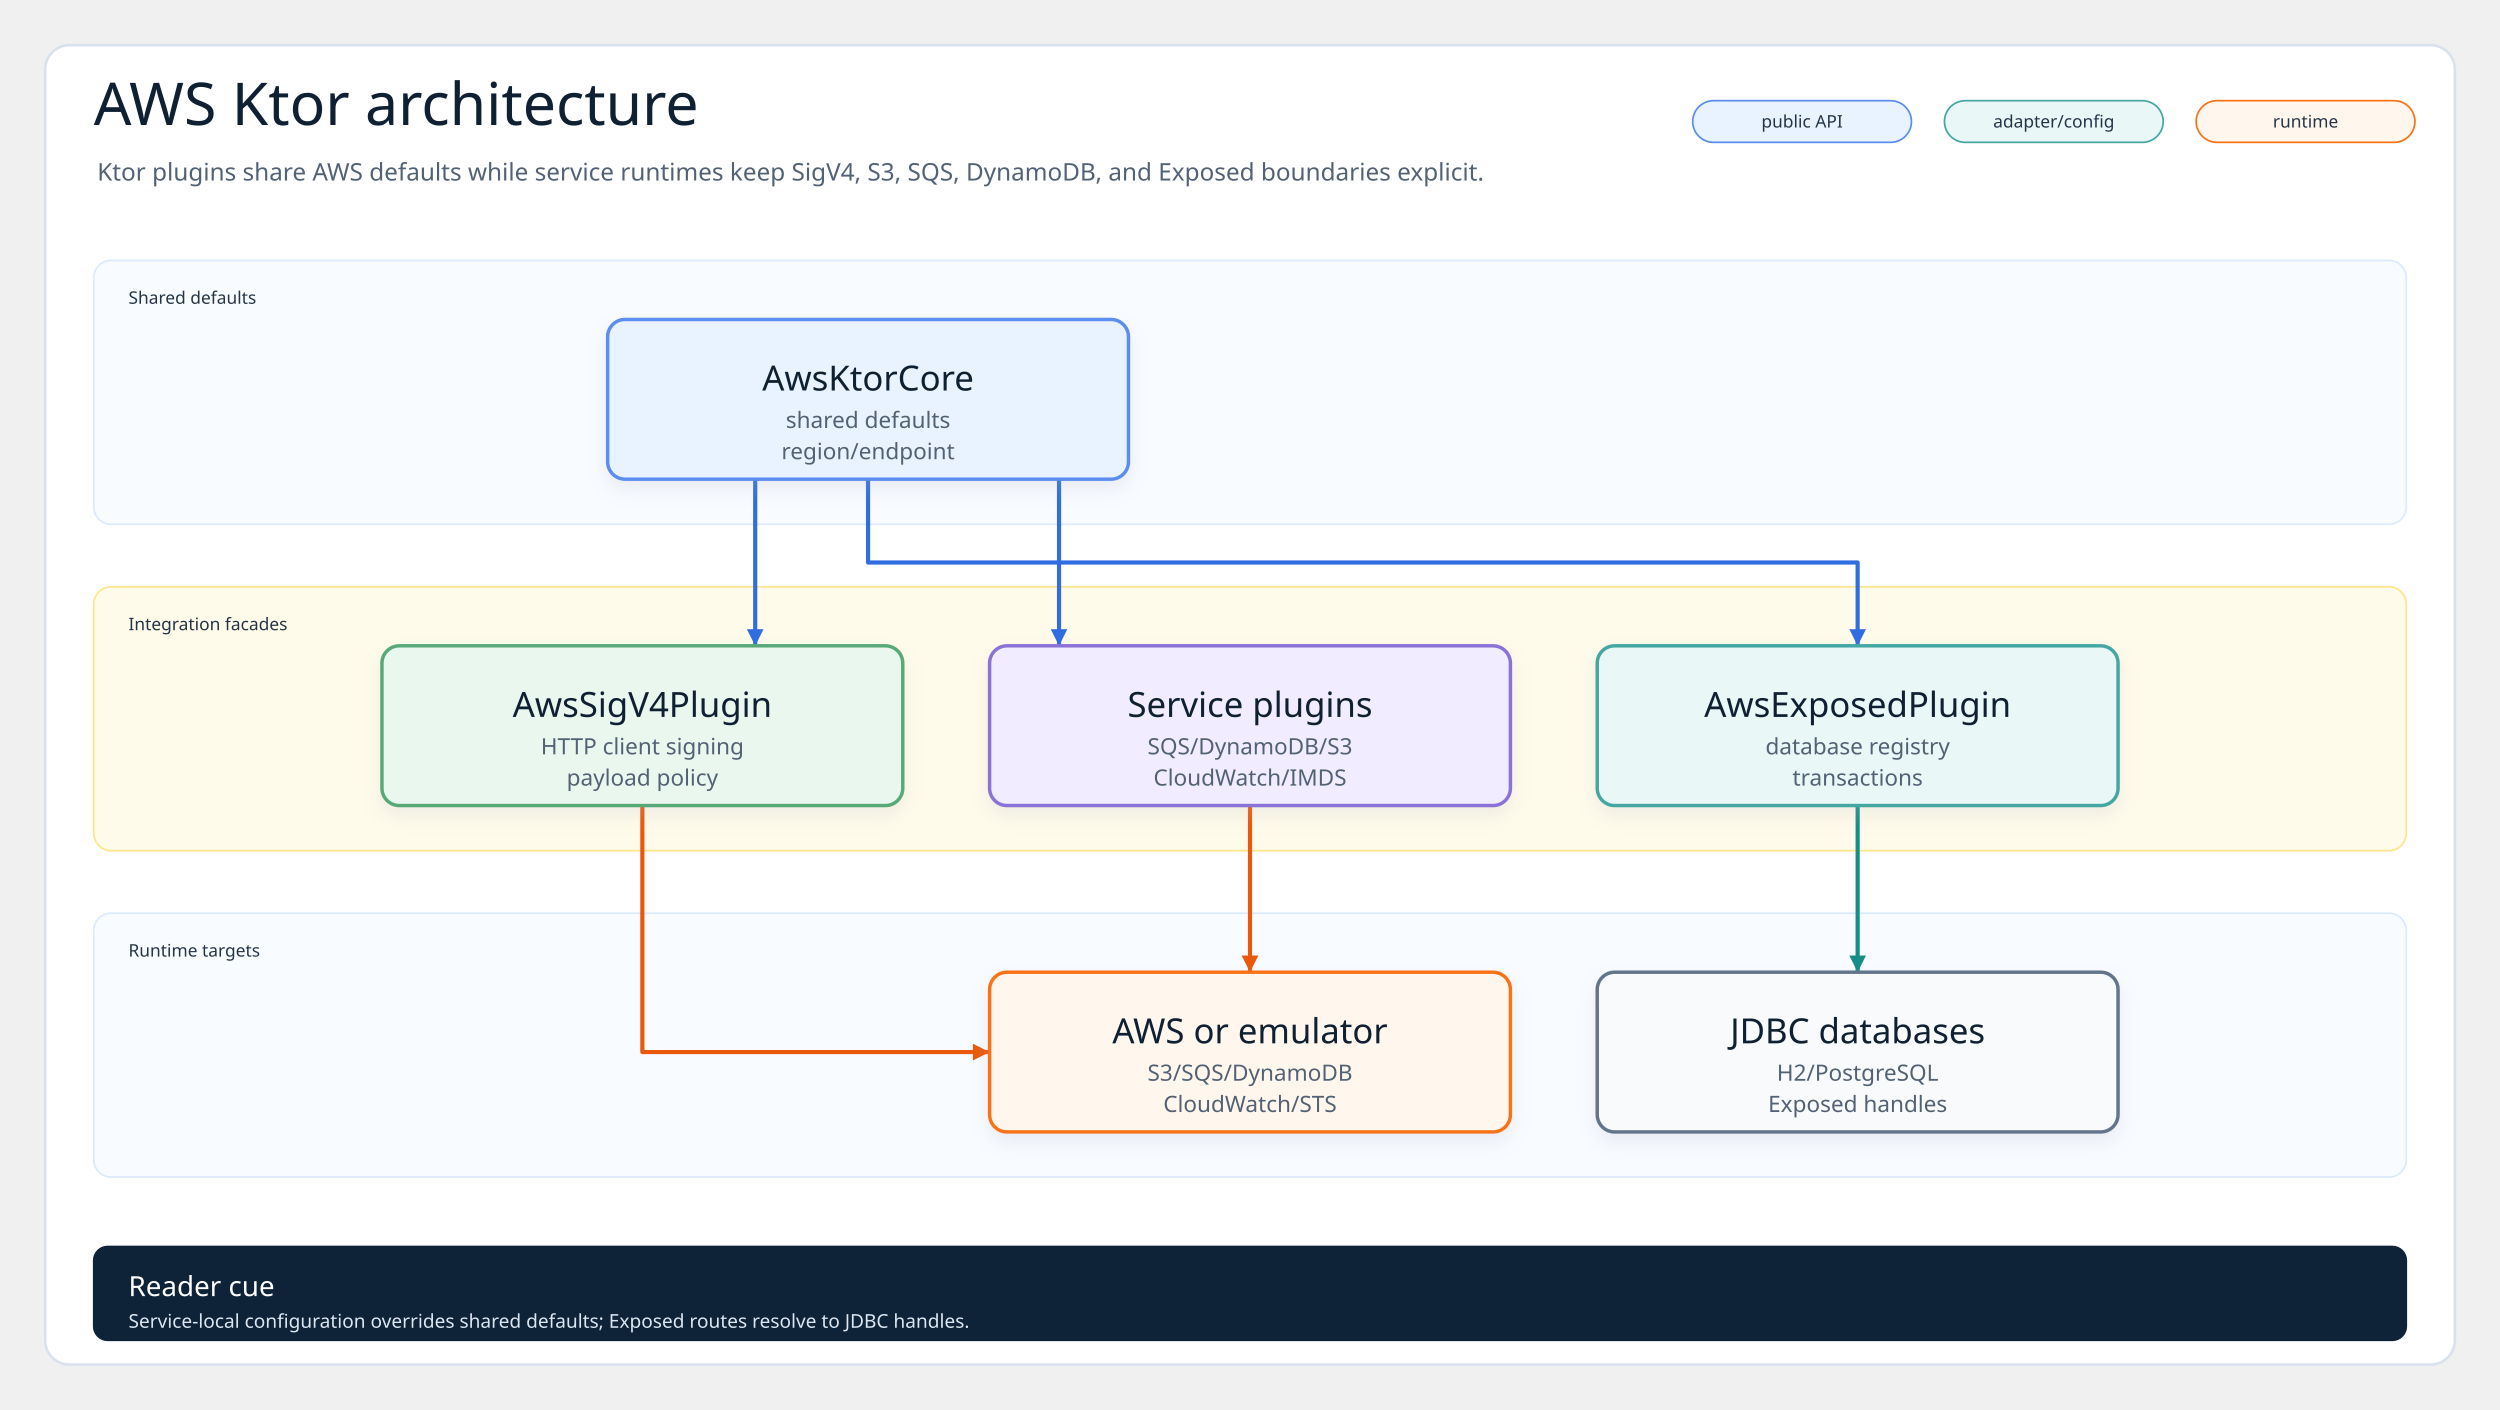
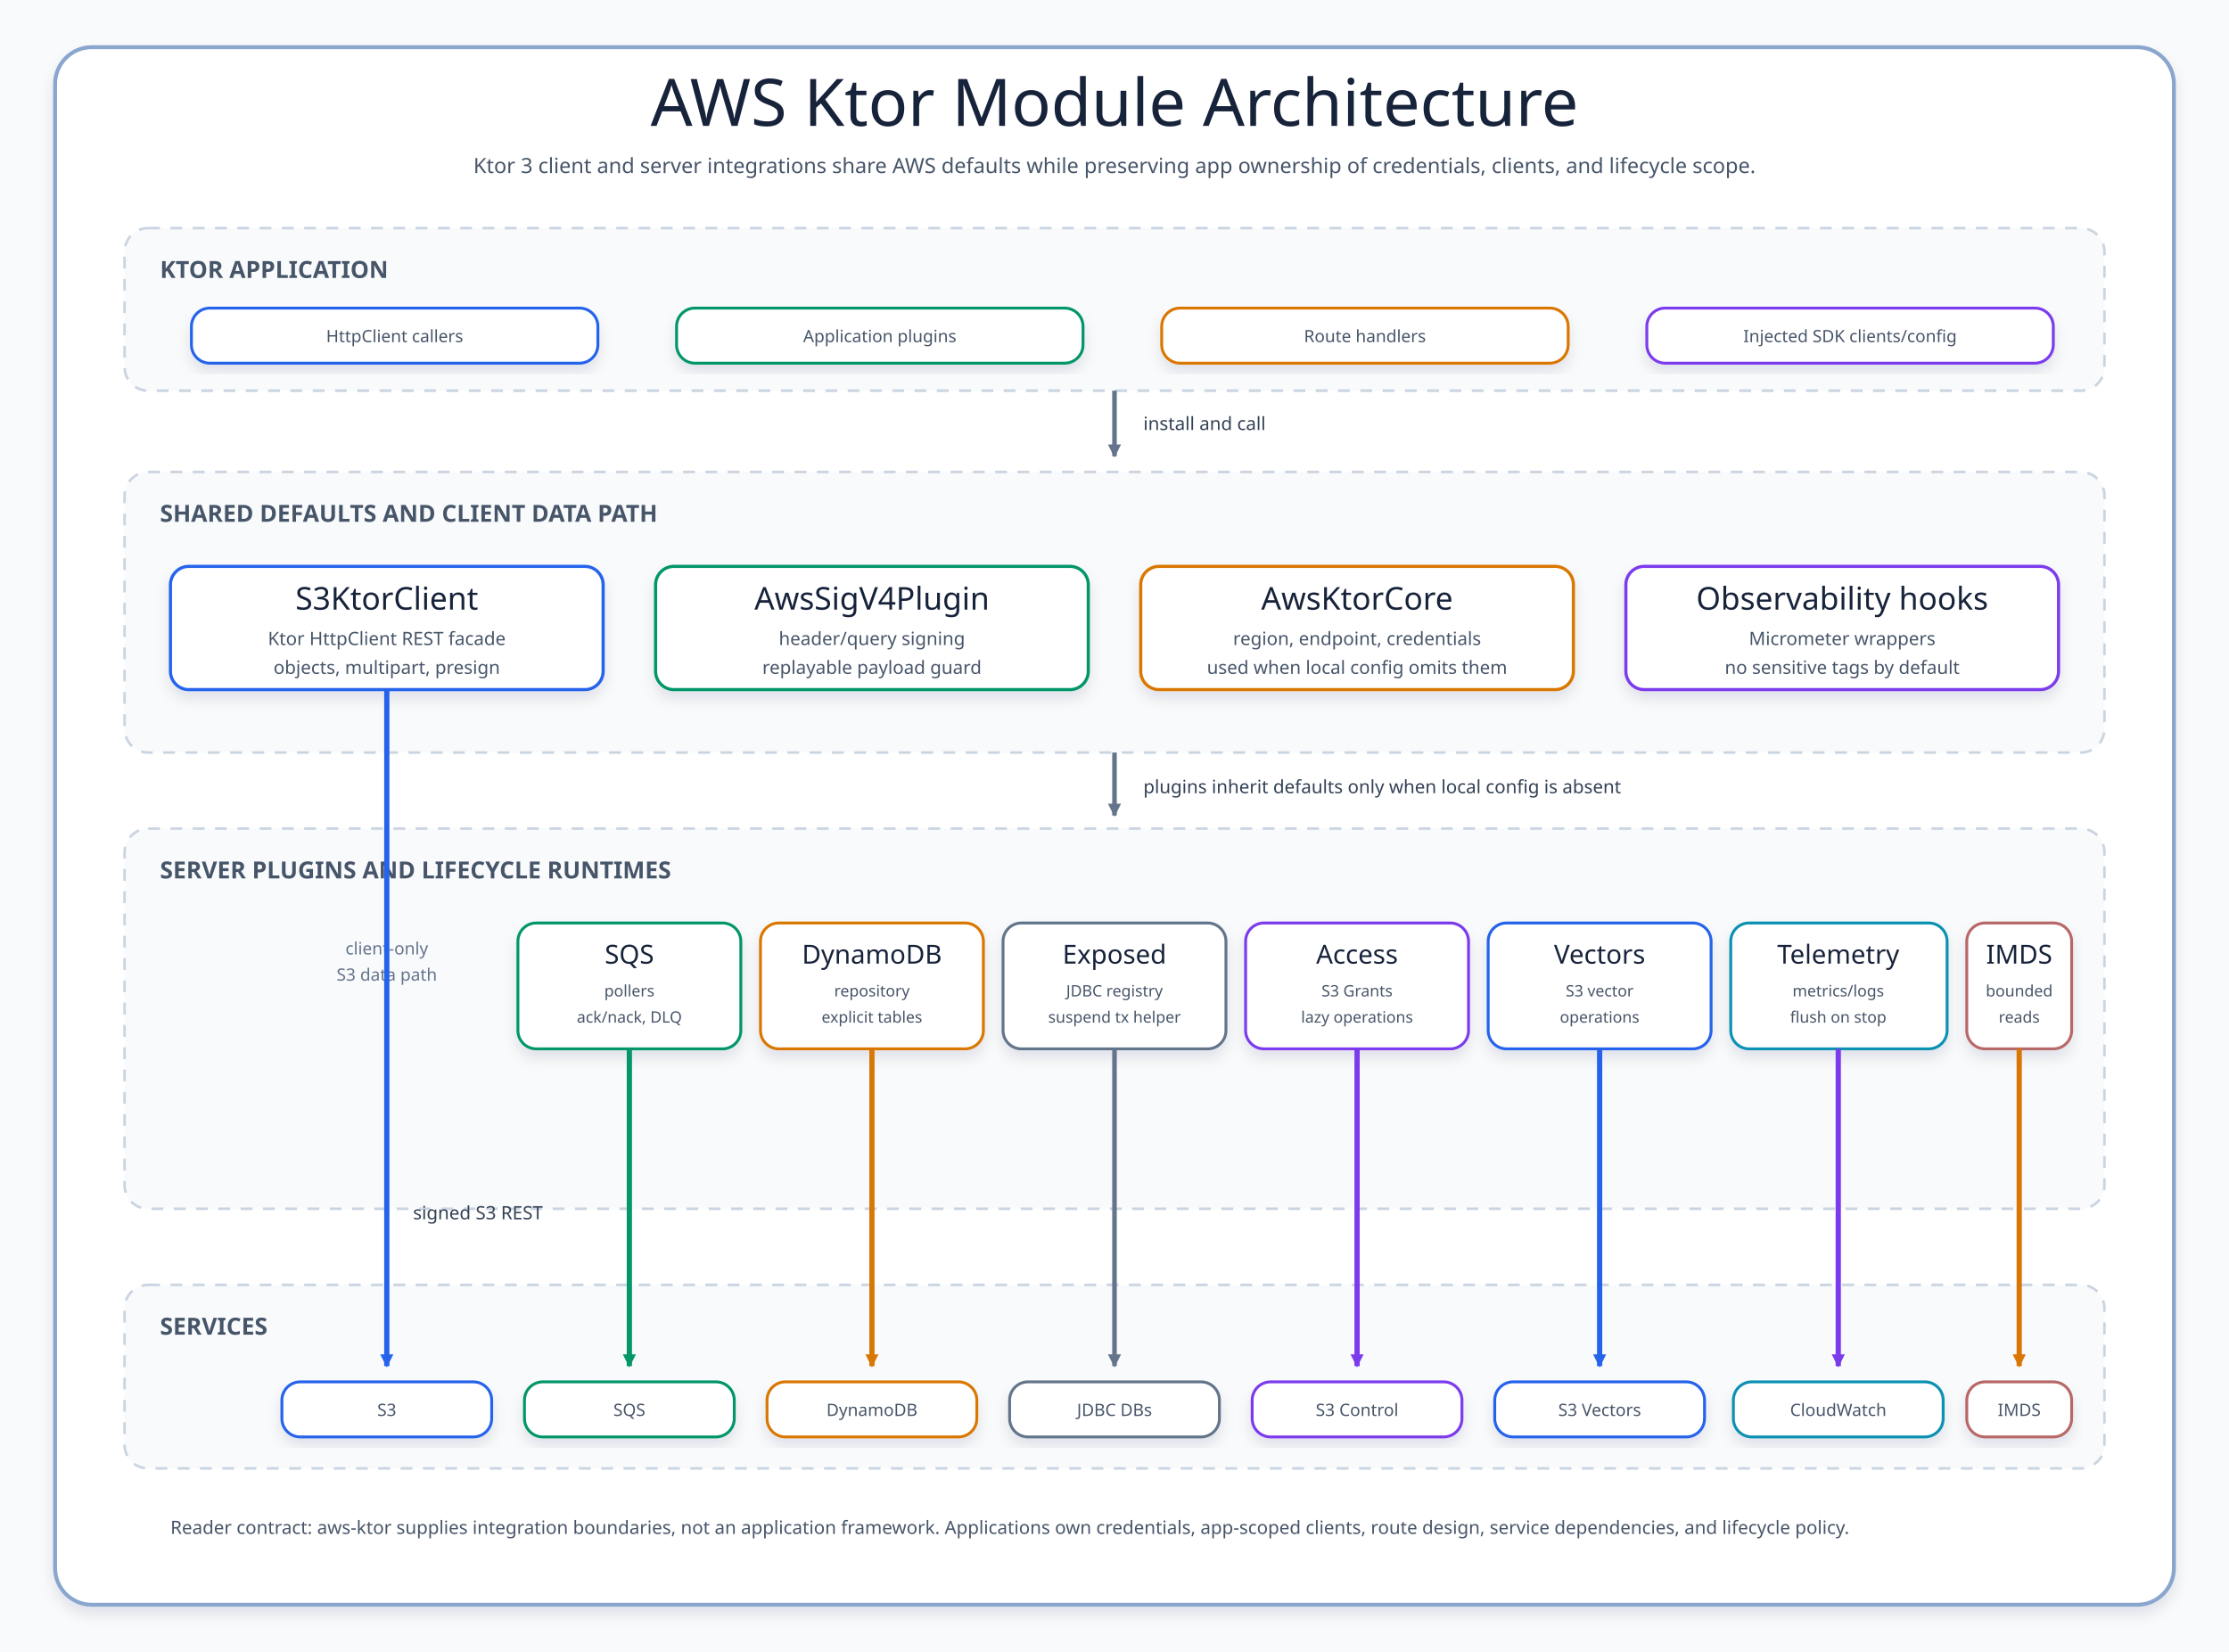
- <svg xmlns="http://www.w3.org/2000/svg" width="1440" height="812" viewBox="0 0 1440 812" role="img" aria-label="AWS Ktor architecture">
+ <svg xmlns="http://www.w3.org/2000/svg" width="1700" height="1260" viewBox="0 0 1700 1260" role="img" aria-labelledby="title desc">
  <defs>
+     <marker id="blueArrow" markerWidth="10" markerHeight="10" refX="9" refY="5" orient="auto" markerUnits="userSpaceOnUse">
+       <path d="M 0 0 L 10 5 L 0 10 Z" fill="#2563eb" />
+     </marker>
+     <marker id="greenArrow" markerWidth="10" markerHeight="10" refX="9" refY="5" orient="auto" markerUnits="userSpaceOnUse">
+       <path d="M 0 0 L 10 5 L 0 10 Z" fill="#059669" />
+     </marker>
+     <marker id="orangeArrow" markerWidth="10" markerHeight="10" refX="9" refY="5" orient="auto" markerUnits="userSpaceOnUse">
+       <path d="M 0 0 L 10 5 L 0 10 Z" fill="#d97706" />
+     </marker>
+     <marker id="purpleArrow" markerWidth="10" markerHeight="10" refX="9" refY="5" orient="auto" markerUnits="userSpaceOnUse">
+       <path d="M 0 0 L 10 5 L 0 10 Z" fill="#7c3aed" />
+     </marker>
+     <marker id="slateArrow" markerWidth="10" markerHeight="10" refX="9" refY="5" orient="auto" markerUnits="userSpaceOnUse">
+       <path d="M 0 0 L 10 5 L 0 10 Z" fill="#64748b" />
+     </marker>
    <filter id="shadow" x="-10%" y="-10%" width="120%" height="130%">
-       <feDropShadow dx="0" dy="5" stdDeviation="5" flood-color="#AAB7C6" flood-opacity="0.20" />
+       <feDropShadow dx="0" dy="6" stdDeviation="5" flood-color="#0f172a" flood-opacity="0.10" />
    </filter>
+     <style>
+       svg{font-family:"Architects Daughter","Comic Mono",ui-sans-serif,system-ui,sans-serif}
+       .canvas{fill:#f8fafc}
+       .frame{fill:#ffffff;stroke:#8aa6cf;stroke-width:3;filter:url(#shadow)}
+       .title{font-family:"Architects Daughter";font-size:50px;fill:#17233a}
+       .subtitle{font-family:"Comic Mono";font-size:16px;fill:#475569}
+       .layer{fill:#f8fafc;stroke:#cbd5e1;stroke-width:2;stroke-dasharray:9 8}
+       .layerTitle{font-family:"Comic Mono";font-size:18px;font-weight:700;fill:#475569}
+       .card{fill:#ffffff;stroke-width:2.4;filter:url(#shadow)}
+       .smallCard{fill:#ffffff;stroke-width:2.2;filter:url(#shadow)}
+       .cardTitle{font-family:"Architects Daughter";font-size:24px;fill:#17233a}
+       .smallTitle{font-family:"Architects Daughter";font-size:20px;fill:#17233a}
+       .cardText{font-family:"Comic Mono";font-size:14px;fill:#475569}
+       .smallText{font-family:"Comic Mono";font-size:12px;fill:#475569}
+       .pill{fill:#ffffff;stroke-width:2.2;filter:url(#shadow)}
+       .pillText{font-family:"Comic Mono";font-size:13px;fill:#475569}
+       .note{font-family:"Comic Mono";font-size:13px;fill:#64748b}
+       .blue{stroke:#2563eb}
+       .green{stroke:#059669}
+       .orange{stroke:#d97706}
+       .purple{stroke:#7c3aed}
+       .red{stroke:#b86868}
+       .cyan{stroke:#0891b2}
+       .slate{stroke:#64748b}
+       .blueLine{stroke:#2563eb;stroke-width:4;marker-end:url(#blueArrow);fill:none}
+       .greenLine{stroke:#059669;stroke-width:4;marker-end:url(#greenArrow);fill:none}
+       .orangeLine{stroke:#d97706;stroke-width:4;marker-end:url(#orangeArrow);fill:none}
+       .purpleLine{stroke:#7c3aed;stroke-width:4;marker-end:url(#purpleArrow);fill:none}
+       .slateLine{stroke:#64748b;stroke-width:3.5;marker-end:url(#slateArrow);fill:none}
+       .label{font-family:"Comic Mono";font-size:14px;fill:#334155}
+       .footer{font-family:"Comic Mono";font-size:14px;fill:#475569}
+     </style>
  </defs>
-   <style>
-   svg{background:#F5F7FA}
-   .frame{fill:#FFFFFF;stroke:#D9E2EC;stroke-width:1.5}
-   .title{font-family:"Architects Daughter";font-size:34px;fill:#102033}
-   .seqTitle{font-family:"Architects Daughter";font-size:44px;fill:#102033}
-   .seqSubtitle{font-family:"Comic Mono";font-size:16px;fill:#526274}
-   .seqParticipantTitle{font-family:"Architects Daughter";font-size:24px;fill:#102033}
-   .seqParticipantDetail{font-family:"Comic Mono";font-size:13px;fill:#526274}
-   .subtitle,.detail,.tiny,.label{font-family:"Comic Mono";fill:#526274}
-   .subtitle{font-size:14px}
-   .label{font-size:12px;fill:#344456}
-   .card-title{font-family:"Architects Daughter";font-size:20px;fill:#102033}
-   .detail{font-size:13px}
-   .tiny{font-size:10px}
-   .chip{font-family:"Comic Mono";font-size:10px;fill:#243447}
-   .card{stroke-width:2;filter:url(#shadow)}
-   .edge{fill:none;stroke-width:2.4;stroke-linecap:round;stroke-linejoin:round}
-   .seq{fill:none;stroke-width:3;stroke-linecap:round;stroke-linejoin:round}
-   .seqReturn{fill:none;stroke-width:2.7;stroke-linecap:round;stroke-linejoin:round;stroke-dasharray:8 7}
-   .labelPill{fill:#FFFFFF;stroke:#D6E3EF;stroke-width:1.4}
-   .numberBadge{font-family:"Comic Mono";font-size:12px;fill:#FFFFFF}
-   .altBox{fill:#FFFFFF;fill-opacity:.44;stroke:#D6A441;stroke-width:1.8;stroke-dasharray:8 8}
-   .activation{stroke-width:1.4}
-   .footer{fill:#0E2238;stroke:#0E2238}
-   .footer-title{font-family:"Architects Daughter";font-size:16px;fill:#FFFFFF}
-   .footer-detail{font-family:"Comic Mono";font-size:11px;fill:#DDE7F2}
-   .seq-line{stroke:#CBD5E1;stroke-width:1.6;stroke-dasharray:6 8}
-   .bar-label{font-family:"Architects Daughter";font-size:17px;fill:#102033}
- </style>
-   <defs>
-     <marker id="arrow-blue" viewBox="0 0 5 5" markerWidth="5" markerHeight="5" refX="4.5" refY="2.5" orient="auto" markerUnits="strokeWidth">
-       <path d="M 0.5 0.5 L 4.5 2.5 L 0.5 4.5 Z" fill="#2F6DE0" />
-     </marker>
-     <marker id="arrow-green" viewBox="0 0 5 5" markerWidth="5" markerHeight="5" refX="4.5" refY="2.5" orient="auto" markerUnits="strokeWidth">
-       <path d="M 0.5 0.5 L 4.5 2.5 L 0.5 4.5 Z" fill="#2F8B57" />
-     </marker>
-     <marker id="arrow-teal" viewBox="0 0 5 5" markerWidth="5" markerHeight="5" refX="4.5" refY="2.5" orient="auto" markerUnits="strokeWidth">
-       <path d="M 0.5 0.5 L 4.5 2.5 L 0.5 4.5 Z" fill="#168E86" />
-     </marker>
-     <marker id="arrow-amber" viewBox="0 0 5 5" markerWidth="5" markerHeight="5" refX="4.5" refY="2.5" orient="auto" markerUnits="strokeWidth">
-       <path d="M 0.5 0.5 L 4.5 2.5 L 0.5 4.5 Z" fill="#B98518" />
-     </marker>
-     <marker id="arrow-rose" viewBox="0 0 5 5" markerWidth="5" markerHeight="5" refX="4.5" refY="2.5" orient="auto" markerUnits="strokeWidth">
-       <path d="M 0.5 0.5 L 4.5 2.5 L 0.5 4.5 Z" fill="#C74E68" />
-     </marker>
-     <marker id="arrow-violet" viewBox="0 0 5 5" markerWidth="5" markerHeight="5" refX="4.5" refY="2.5" orient="auto" markerUnits="strokeWidth">
-       <path d="M 0.5 0.5 L 4.5 2.5 L 0.5 4.5 Z" fill="#7255C7" />
-     </marker>
-     <marker id="arrow-orange" viewBox="0 0 5 5" markerWidth="5" markerHeight="5" refX="4.5" refY="2.5" orient="auto" markerUnits="strokeWidth">
-       <path d="M 0.5 0.5 L 4.5 2.5 L 0.5 4.5 Z" fill="#EA580C" />
-     </marker>
-     <marker id="arrow-slate" viewBox="0 0 5 5" markerWidth="5" markerHeight="5" refX="4.5" refY="2.5" orient="auto" markerUnits="strokeWidth">
-       <path d="M 0.5 0.5 L 4.5 2.5 L 0.5 4.5 Z" fill="#475569" />
-     </marker>
-   </defs>
-   <rect x="26" y="26" width="1388" height="760" rx="14" class="frame" />
-   <text class="title" x="54" y="72">AWS Ktor architecture</text>
-   <text class="subtitle" x="56" y="104">Ktor plugins share AWS defaults while service runtimes keep SigV4, S3, SQS, DynamoDB, and Exposed boundaries explicit.</text>
-   <g>
-     <rect x="975" y="58" width="126" height="24" rx="12" fill="#E8F3FF" stroke="#5B8DEF" />
-     <text class="chip" x="1038.0" y="70" text-anchor="middle" dominant-baseline="middle">public API</text>
-   </g>
-   <g>
-     <rect x="1120" y="58" width="126" height="24" rx="12" fill="#E9F7F6" stroke="#45A7A1" />
-     <text class="chip" x="1183.0" y="70" text-anchor="middle" dominant-baseline="middle">adapter/config</text>
-   </g>
-   <g>
-     <rect x="1265" y="58" width="126" height="24" rx="12" fill="#FFF7ED" stroke="#F97316" />
-     <text class="chip" x="1328.0" y="70" text-anchor="middle" dominant-baseline="middle">runtime</text>
-   </g>
-   <rect x="54" y="150" width="1332" height="152" rx="10" fill="#F8FBFF" stroke="#DBEAFE" />
-   <text class="chip" x="74" y="175">Shared defaults</text>
-   <rect x="54" y="338" width="1332" height="152" rx="10" fill="#FFFBEB" stroke="#FDE68A" />
-   <text class="chip" x="74" y="363">Integration facades</text>
-   <rect x="54" y="526" width="1332" height="152" rx="10" fill="#F8FBFF" stroke="#DBEAFE" />
-   <text class="chip" x="74" y="551">Runtime targets</text>
-   <g id="routes">
-     <path class="edge" d="M 435.0 276.0 L 435.0 372.0" stroke="#2F6DE0" marker-end="url(#arrow-blue)" />
-     <path class="edge" d="M 610.0 276.0 L 610.0 372.0" stroke="#2F6DE0" marker-end="url(#arrow-blue)" />
-     <path class="edge" d="M 500.0 276.0 L 500.0 324.0 L 1070.0 324.0 L 1070.0 372.0" stroke="#2F6DE0" marker-end="url(#arrow-blue)" />
-     <path class="edge" d="M 370.0 464.0 L 370.0 606.0 L 570.0 606.0" stroke="#EA580C" marker-end="url(#arrow-orange)" />
-     <path class="edge" d="M 720.0 464.0 L 720.0 560.0" stroke="#EA580C" marker-end="url(#arrow-orange)" />
-     <path class="edge" d="M 1070.0 464.0 L 1070.0 560.0" stroke="#168E86" marker-end="url(#arrow-teal)" />
-   </g>
-   <g id="core">
-     <rect class="card" x="350.0" y="184.0" width="300.0" height="92.0" rx="10" fill="#E8F3FF" stroke="#5B8DEF" />
-     <text class="card-title" x="500.0" y="218.0" text-anchor="middle" dominant-baseline="middle">AwsKtorCore</text>
-     <text class="detail" x="500.0" y="242.0" text-anchor="middle" dominant-baseline="middle">shared defaults</text>
-     <text class="detail" x="500.0" y="260.0" text-anchor="middle" dominant-baseline="middle">region/endpoint</text>
-   </g>
-   <g id="sigv4">
-     <rect class="card" x="220.0" y="372.0" width="300.0" height="92.0" rx="10" fill="#EAF7EF" stroke="#58A978" />
-     <text class="card-title" x="370.0" y="406.0" text-anchor="middle" dominant-baseline="middle">AwsSigV4Plugin</text>
-     <text class="detail" x="370.0" y="430.0" text-anchor="middle" dominant-baseline="middle">HTTP client signing</text>
-     <text class="detail" x="370.0" y="448.0" text-anchor="middle" dominant-baseline="middle">payload policy</text>
-   </g>
-   <g id="server">
-     <rect class="card" x="570.0" y="372.0" width="300.0" height="92.0" rx="10" fill="#F1ECFF" stroke="#8A72D6" />
-     <text class="card-title" x="720.0" y="406.0" text-anchor="middle" dominant-baseline="middle">Service plugins</text>
-     <text class="detail" x="720.0" y="430.0" text-anchor="middle" dominant-baseline="middle">SQS/DynamoDB/S3</text>
-     <text class="detail" x="720.0" y="448.0" text-anchor="middle" dominant-baseline="middle">CloudWatch/IMDS</text>
-   </g>
-   <g id="exposed">
-     <rect class="card" x="920.0" y="372.0" width="300.0" height="92.0" rx="10" fill="#E9F7F6" stroke="#45A7A1" />
-     <text class="card-title" x="1070.0" y="406.0" text-anchor="middle" dominant-baseline="middle">AwsExposedPlugin</text>
-     <text class="detail" x="1070.0" y="430.0" text-anchor="middle" dominant-baseline="middle">database registry</text>
-     <text class="detail" x="1070.0" y="448.0" text-anchor="middle" dominant-baseline="middle">transactions</text>
-   </g>
-   <g id="aws">
-     <rect class="card" x="570.0" y="560.0" width="300.0" height="92.0" rx="10" fill="#FFF7ED" stroke="#F97316" />
-     <text class="card-title" x="720.0" y="594.0" text-anchor="middle" dominant-baseline="middle">AWS or emulator</text>
-     <text class="detail" x="720.0" y="618.0" text-anchor="middle" dominant-baseline="middle">S3/SQS/DynamoDB</text>
-     <text class="detail" x="720.0" y="636.0" text-anchor="middle" dominant-baseline="middle">CloudWatch/STS</text>
-   </g>
-   <g id="jdbc">
-     <rect class="card" x="920.0" y="560.0" width="300.0" height="92.0" rx="10" fill="#F8FAFC" stroke="#64748B" />
-     <text class="card-title" x="1070.0" y="594.0" text-anchor="middle" dominant-baseline="middle">JDBC databases</text>
-     <text class="detail" x="1070.0" y="618.0" text-anchor="middle" dominant-baseline="middle">H2/PostgreSQL</text>
-     <text class="detail" x="1070.0" y="636.0" text-anchor="middle" dominant-baseline="middle">Exposed handles</text>
-   </g>
-   <rect class="footer" x="54" y="718" width="1332" height="54" rx="8" />
-   <text class="footer-title" x="74" y="741" dominant-baseline="middle">Reader cue</text>
-   <text class="footer-detail" x="74" y="761" dominant-baseline="middle">Service-local configuration overrides shared defaults; Exposed routes resolve to JDBC handles.</text>
+   <rect class="canvas" width="1700" height="1260" />
+   <rect class="frame" x="42" y="36" width="1616" height="1188" rx="28" />
+   <text class="title" x="850" y="96" text-anchor="middle">AWS Ktor Module Architecture</text>
+   <text class="subtitle" x="850" y="132" text-anchor="middle">Ktor 3 client and server integrations share AWS defaults while preserving app ownership of credentials, clients, and lifecycle scope.</text>
+   <rect class="layer" x="95" y="174" width="1510" height="124" rx="18" />
+   <text class="layerTitle" x="122" y="212">KTOR APPLICATION</text>
+   <rect class="pill blue" x="146" y="235" width="310" height="42" rx="14" />
+   <text class="pillText" x="301" y="261" text-anchor="middle">HttpClient callers</text>
+   <rect class="pill green" x="516" y="235" width="310" height="42" rx="14" />
+   <text class="pillText" x="671" y="261" text-anchor="middle">Application plugins</text>
+   <rect class="pill orange" x="886" y="235" width="310" height="42" rx="14" />
+   <text class="pillText" x="1041" y="261" text-anchor="middle">Route handlers</text>
+   <rect class="pill purple" x="1256" y="235" width="310" height="42" rx="14" />
+   <text class="pillText" x="1411" y="261" text-anchor="middle">Injected SDK clients/config</text>
+   <rect class="layer" x="95" y="360" width="1510" height="214" rx="18" />
+   <text class="layerTitle" x="122" y="398">SHARED DEFAULTS AND CLIENT DATA PATH</text>
+   <rect class="card blue" x="130" y="432" width="330" height="94" rx="14" />
+   <text class="cardTitle" x="295" y="465" text-anchor="middle">S3KtorClient</text>
+   <text class="cardText" x="295" y="492" text-anchor="middle">Ktor HttpClient REST facade</text>
+   <text class="cardText" x="295" y="514" text-anchor="middle">objects, multipart, presign</text>
+   <rect class="card green" x="500" y="432" width="330" height="94" rx="14" />
+   <text class="cardTitle" x="665" y="465" text-anchor="middle">AwsSigV4Plugin</text>
+   <text class="cardText" x="665" y="492" text-anchor="middle">header/query signing</text>
+   <text class="cardText" x="665" y="514" text-anchor="middle">replayable payload guard</text>
+   <rect class="card orange" x="870" y="432" width="330" height="94" rx="14" />
+   <text class="cardTitle" x="1035" y="465" text-anchor="middle">AwsKtorCore</text>
+   <text class="cardText" x="1035" y="492" text-anchor="middle">region, endpoint, credentials</text>
+   <text class="cardText" x="1035" y="514" text-anchor="middle">used when local config omits them</text>
+   <rect class="card purple" x="1240" y="432" width="330" height="94" rx="14" />
+   <text class="cardTitle" x="1405" y="465" text-anchor="middle">Observability hooks</text>
+   <text class="cardText" x="1405" y="492" text-anchor="middle">Micrometer wrappers</text>
+   <text class="cardText" x="1405" y="514" text-anchor="middle">no sensitive tags by default</text>
+   <rect class="layer" x="95" y="632" width="1510" height="290" rx="18" />
+   <text class="layerTitle" x="122" y="670">SERVER PLUGINS AND LIFECYCLE RUNTIMES</text>
+   <text class="note" x="295" y="728" text-anchor="middle">client-only</text>
+   <text class="note" x="295" y="748" text-anchor="middle">S3 data path</text>
+   <rect class="smallCard green" x="395" y="704" width="170" height="96" rx="14" />
+   <text class="smallTitle" x="480" y="735" text-anchor="middle">SQS</text>
+   <text class="smallText" x="480" y="760" text-anchor="middle">pollers</text>
+   <text class="smallText" x="480" y="780" text-anchor="middle">ack/nack, DLQ</text>
+   <rect class="smallCard orange" x="580" y="704" width="170" height="96" rx="14" />
+   <text class="smallTitle" x="665" y="735" text-anchor="middle">DynamoDB</text>
+   <text class="smallText" x="665" y="760" text-anchor="middle">repository</text>
+   <text class="smallText" x="665" y="780" text-anchor="middle">explicit tables</text>
+   <rect class="smallCard slate" x="765" y="704" width="170" height="96" rx="14" />
+   <text class="smallTitle" x="850" y="735" text-anchor="middle">Exposed</text>
+   <text class="smallText" x="850" y="760" text-anchor="middle">JDBC registry</text>
+   <text class="smallText" x="850" y="780" text-anchor="middle">suspend tx helper</text>
+   <rect class="smallCard purple" x="950" y="704" width="170" height="96" rx="14" />
+   <text class="smallTitle" x="1035" y="735" text-anchor="middle">Access</text>
+   <text class="smallText" x="1035" y="760" text-anchor="middle">S3 Grants</text>
+   <text class="smallText" x="1035" y="780" text-anchor="middle">lazy operations</text>
+   <rect class="smallCard blue" x="1135" y="704" width="170" height="96" rx="14" />
+   <text class="smallTitle" x="1220" y="735" text-anchor="middle">Vectors</text>
+   <text class="smallText" x="1220" y="760" text-anchor="middle">S3 vector</text>
+   <text class="smallText" x="1220" y="780" text-anchor="middle">operations</text>
+   <rect class="smallCard cyan" x="1320" y="704" width="165" height="96" rx="14" />
+   <text class="smallTitle" x="1402" y="735" text-anchor="middle">Telemetry</text>
+   <text class="smallText" x="1402" y="760" text-anchor="middle">metrics/logs</text>
+   <text class="smallText" x="1402" y="780" text-anchor="middle">flush on stop</text>
+   <rect class="smallCard red" x="1500" y="704" width="80" height="96" rx="14" />
+   <text class="smallTitle" x="1540" y="735" text-anchor="middle">IMDS</text>
+   <text class="smallText" x="1540" y="760" text-anchor="middle">bounded</text>
+   <text class="smallText" x="1540" y="780" text-anchor="middle">reads</text>
+   <rect class="layer" x="95" y="980" width="1510" height="140" rx="18" />
+   <text class="layerTitle" x="122" y="1018">SERVICES</text>
+   <rect class="pill blue" x="215" y="1054" width="160" height="42" rx="14" />
+   <text class="pillText" x="295" y="1080" text-anchor="middle">S3</text>
+   <rect class="pill green" x="400" y="1054" width="160" height="42" rx="14" />
+   <text class="pillText" x="480" y="1080" text-anchor="middle">SQS</text>
+   <rect class="pill orange" x="585" y="1054" width="160" height="42" rx="14" />
+   <text class="pillText" x="665" y="1080" text-anchor="middle">DynamoDB</text>
+   <rect class="pill slate" x="770" y="1054" width="160" height="42" rx="14" />
+   <text class="pillText" x="850" y="1080" text-anchor="middle">JDBC DBs</text>
+   <rect class="pill purple" x="955" y="1054" width="160" height="42" rx="14" />
+   <text class="pillText" x="1035" y="1080" text-anchor="middle">S3 Control</text>
+   <rect class="pill blue" x="1140" y="1054" width="160" height="42" rx="14" />
+   <text class="pillText" x="1220" y="1080" text-anchor="middle">S3 Vectors</text>
+   <rect class="pill cyan" x="1322" y="1054" width="160" height="42" rx="14" />
+   <text class="pillText" x="1402" y="1080" text-anchor="middle">CloudWatch</text>
+   <rect class="pill red" x="1500" y="1054" width="80" height="42" rx="14" />
+   <text class="pillText" x="1540" y="1080" text-anchor="middle">IMDS</text>
+   <path class="slateLine" d="M 850 298 V 348" />
+   <text class="label" x="872" y="328">install and call</text>
+   <path class="slateLine" d="M 850 574 V 622" />
+   <text class="label" x="872" y="605">plugins inherit defaults only when local config is absent</text>
+   <path class="blueLine" d="M 295 526 V 1042" />
+   <text class="label" x="315" y="930">signed S3 REST</text>
+   <path class="greenLine" d="M 480 800 V 1042" />
+   <path class="orangeLine" d="M 665 800 V 1042" />
+   <path class="slateLine" d="M 850 800 V 1042" />
+   <path class="purpleLine" d="M 1035 800 V 1042" />
+   <path class="blueLine" d="M 1220 800 V 1042" />
+   <path class="purpleLine" d="M 1402 800 V 1042" />
+   <path class="orangeLine" d="M 1540 800 V 1042" />
+   <text class="footer" x="130" y="1170">Reader contract: aws-ktor supplies integration boundaries, not an application framework. Applications own credentials, app-scoped clients, route design, service dependencies, and lifecycle policy.</text>
</svg>
